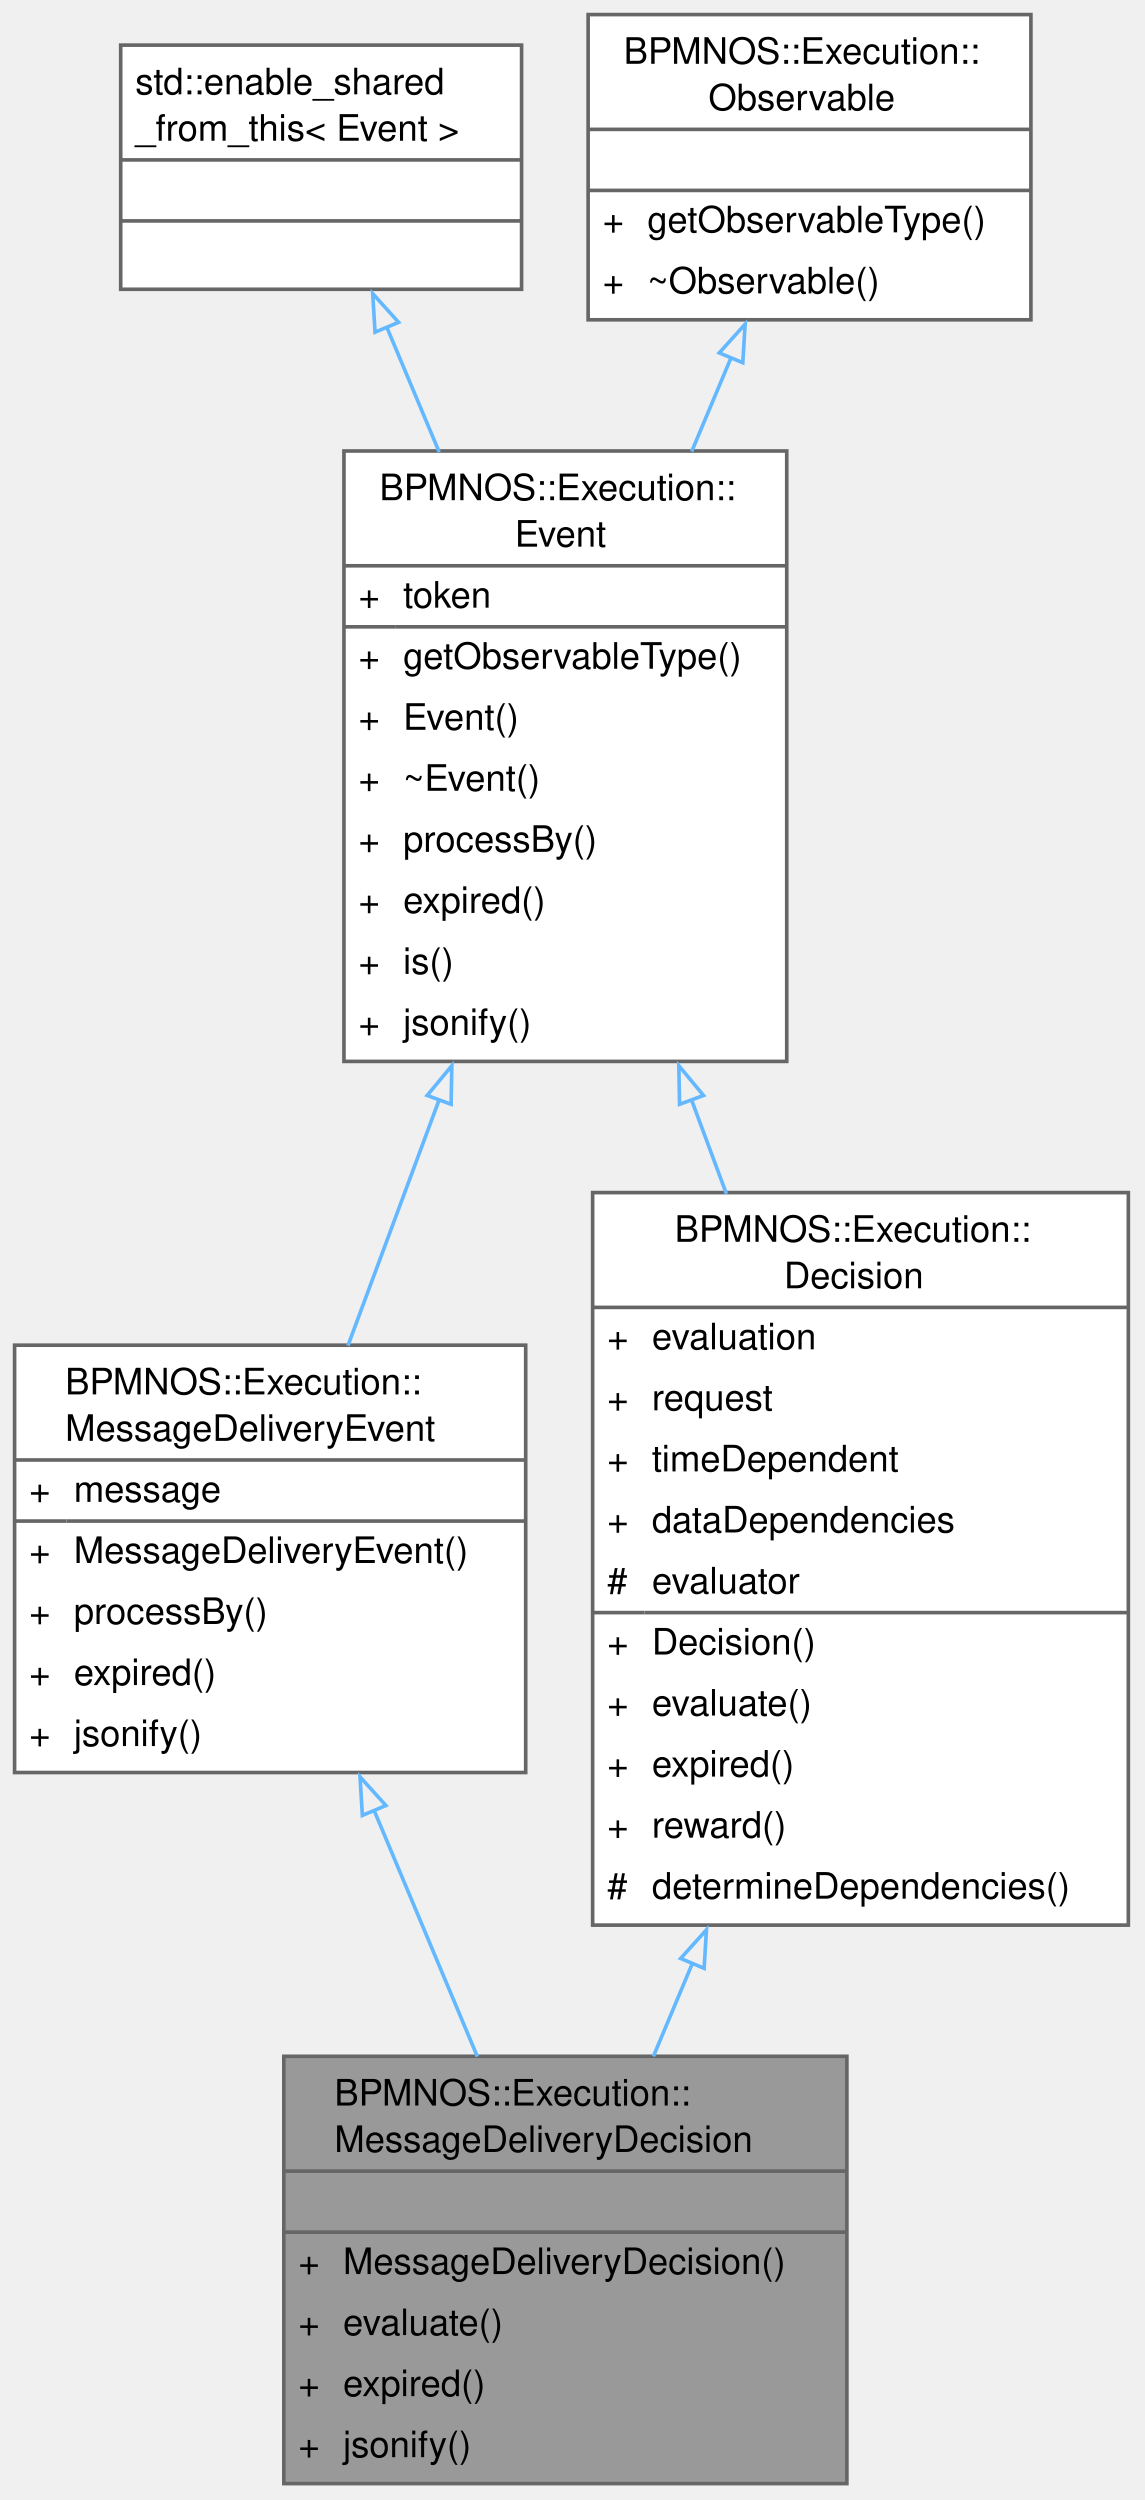
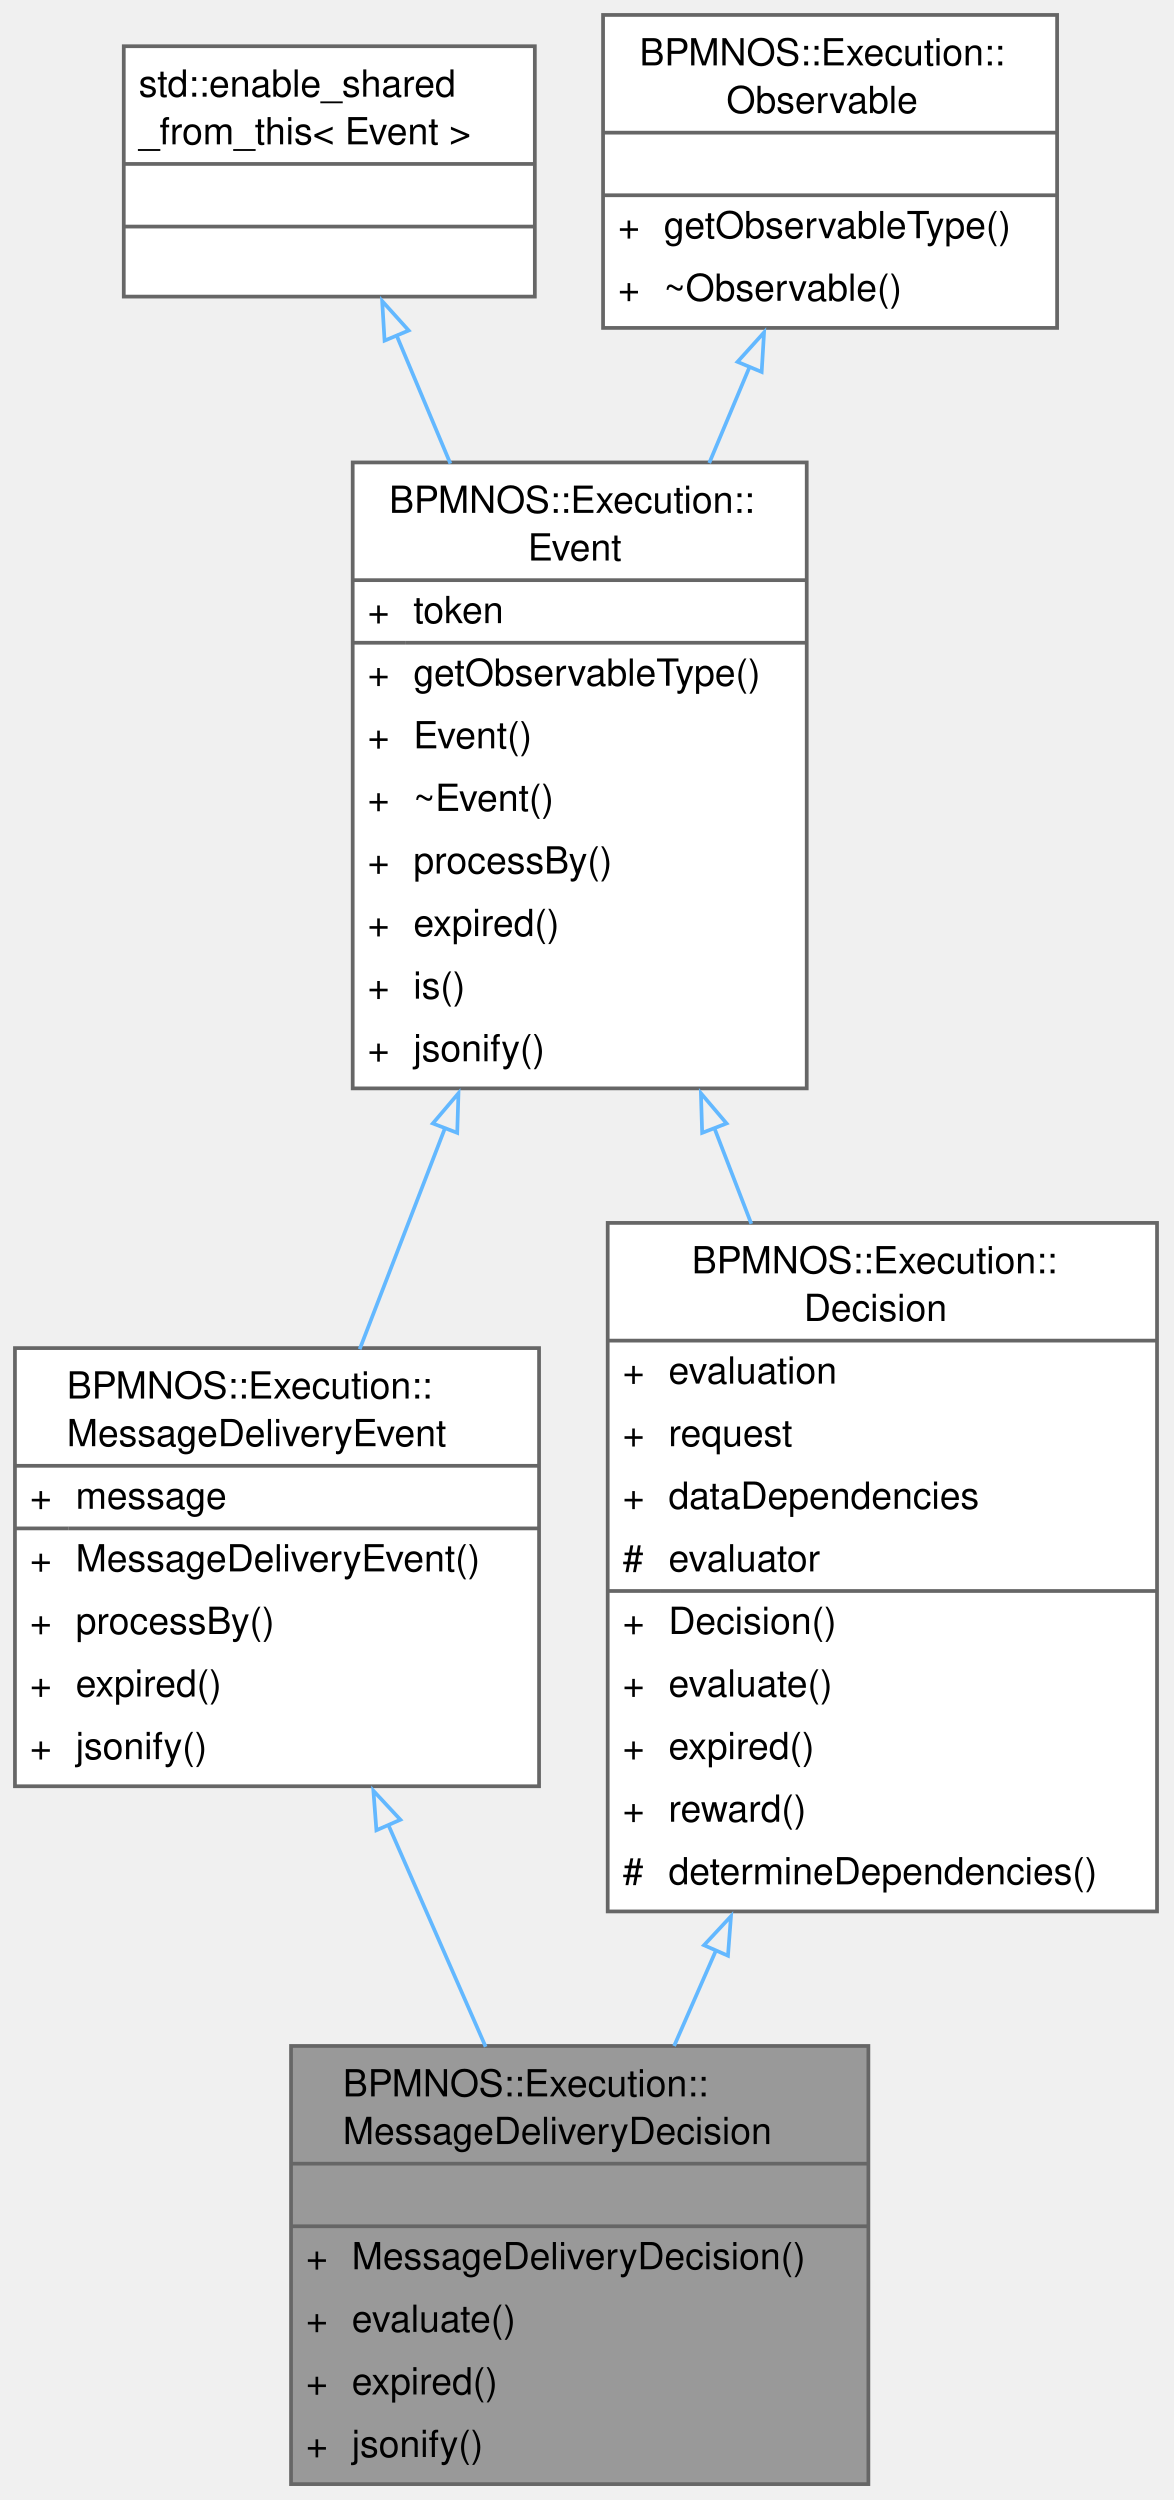
- <svg xmlns="http://www.w3.org/2000/svg" xmlns:xlink="http://www.w3.org/1999/xlink" width="314pt" height="686pt" viewBox="0.00 0.00 314.00 686.00">
-   <g id="graph0" class="graph" transform="scale(1 1) rotate(0) translate(4 681.5)">
+ <svg xmlns="http://www.w3.org/2000/svg" xmlns:xlink="http://www.w3.org/1999/xlink" width="314pt" height="669pt" viewBox="0.00 0.00 314.00 669.00">
+   <g id="graph0" class="graph" transform="scale(1 1) rotate(0) translate(4 664.75)">
    <g id="Node000001" class="node">
      <g id="a_Node000001">
        <a xlink:title="Represents the event of a message from the message pool being delivered.">
          <polygon fill="#999999" stroke="none" points="228.38,-117.25 73.88,-117.25 73.88,0 228.38,0 228.38,-117.25" />
          <text xml:space="preserve" text-anchor="start" x="87.75" y="-103.75" font-family="Helvetica,sans-Serif" font-size="10.00">BPMNOS::Execution::</text>
          <text xml:space="preserve" text-anchor="start" x="87.75" y="-91" font-family="Helvetica,sans-Serif" font-size="10.00">MessageDeliveryDecision</text>
          <text xml:space="preserve" text-anchor="start" x="149.62" y="-74.25" font-family="Helvetica,sans-Serif" font-size="10.00"> </text>
          <text xml:space="preserve" text-anchor="start" x="77.88" y="-57.5" font-family="Helvetica,sans-Serif" font-size="10.00">+</text>
          <text xml:space="preserve" text-anchor="start" x="90.12" y="-57.5" font-family="Helvetica,sans-Serif" font-size="10.00">MessageDeliveryDecision()</text>
          <text xml:space="preserve" text-anchor="start" x="77.88" y="-40.75" font-family="Helvetica,sans-Serif" font-size="10.00">+</text>
          <text xml:space="preserve" text-anchor="start" x="90.12" y="-40.75" font-family="Helvetica,sans-Serif" font-size="10.00">evaluate()</text>
          <text xml:space="preserve" text-anchor="start" x="77.88" y="-24" font-family="Helvetica,sans-Serif" font-size="10.00">+</text>
          <text xml:space="preserve" text-anchor="start" x="90.12" y="-24" font-family="Helvetica,sans-Serif" font-size="10.00">expired()</text>
          <text xml:space="preserve" text-anchor="start" x="77.88" y="-7.25" font-family="Helvetica,sans-Serif" font-size="10.00">+</text>
          <text xml:space="preserve" text-anchor="start" x="90.12" y="-7.25" font-family="Helvetica,sans-Serif" font-size="10.00">jsonify()</text>
          <polygon fill="#666666" stroke="#666666" points="73.88,-85.75 73.88,-85.75 228.38,-85.75 228.38,-85.75 73.88,-85.75" />
          <polygon fill="#666666" stroke="#666666" points="73.88,-69 73.88,-69 228.38,-69 228.38,-69 73.88,-69" />
          <polygon fill="none" stroke="#666666" points="73.88,0 73.88,-117.25 228.38,-117.25 228.38,0 73.88,0" />
        </a>
      </g>
    </g>
    <g id="Node000002" class="node">
      <g id="a_Node000002">
        <a xlink:href="structBPMNOS_1_1Execution_1_1MessageDeliveryEvent.html" target="_top" xlink:title="Represents the event of a message from the message pool being delivered.">
-           <polygon fill="white" stroke="none" points="140.25,-312.38 0,-312.38 0,-195.12 140.25,-195.12 140.25,-312.38" />
-           <text xml:space="preserve" text-anchor="start" x="13.88" y="-298.88" font-family="Helvetica,sans-Serif" font-size="10.00">BPMNOS::Execution::</text>
-           <text xml:space="preserve" text-anchor="start" x="13.88" y="-286.12" font-family="Helvetica,sans-Serif" font-size="10.00">MessageDeliveryEvent</text>
-           <text xml:space="preserve" text-anchor="start" x="4" y="-269.38" font-family="Helvetica,sans-Serif" font-size="10.00">+</text>
-           <text xml:space="preserve" text-anchor="start" x="16.25" y="-269.38" font-family="Helvetica,sans-Serif" font-size="10.00">message</text>
-           <text xml:space="preserve" text-anchor="start" x="4" y="-252.62" font-family="Helvetica,sans-Serif" font-size="10.00">+</text>
-           <text xml:space="preserve" text-anchor="start" x="16.25" y="-252.62" font-family="Helvetica,sans-Serif" font-size="10.00">MessageDeliveryEvent()</text>
-           <text xml:space="preserve" text-anchor="start" x="4" y="-235.88" font-family="Helvetica,sans-Serif" font-size="10.00">+</text>
-           <text xml:space="preserve" text-anchor="start" x="16.25" y="-235.88" font-family="Helvetica,sans-Serif" font-size="10.00">processBy()</text>
-           <text xml:space="preserve" text-anchor="start" x="4" y="-219.12" font-family="Helvetica,sans-Serif" font-size="10.00">+</text>
-           <text xml:space="preserve" text-anchor="start" x="16.25" y="-219.12" font-family="Helvetica,sans-Serif" font-size="10.00">expired()</text>
-           <text xml:space="preserve" text-anchor="start" x="4" y="-202.38" font-family="Helvetica,sans-Serif" font-size="10.00">+</text>
-           <text xml:space="preserve" text-anchor="start" x="16.25" y="-202.38" font-family="Helvetica,sans-Serif" font-size="10.00">jsonify()</text>
-           <polygon fill="#666666" stroke="#666666" points="0,-280.88 0,-280.88 140.25,-280.88 140.25,-280.88 0,-280.88" />
-           <polygon fill="#666666" stroke="#666666" points="0,-264.12 0,-264.12 14.25,-264.12 14.25,-264.12 0,-264.12" />
-           <polygon fill="#666666" stroke="#666666" points="14.25,-264.12 14.25,-264.12 140.25,-264.12 140.25,-264.12 14.25,-264.12" />
-           <polygon fill="none" stroke="#666666" points="0,-195.12 0,-312.38 140.25,-312.38 140.25,-195.12 0,-195.12" />
+           <polygon fill="white" stroke="none" points="140.25,-304 0,-304 0,-186.75 140.25,-186.75 140.25,-304" />
+           <text xml:space="preserve" text-anchor="start" x="13.88" y="-290.5" font-family="Helvetica,sans-Serif" font-size="10.00">BPMNOS::Execution::</text>
+           <text xml:space="preserve" text-anchor="start" x="13.88" y="-277.75" font-family="Helvetica,sans-Serif" font-size="10.00">MessageDeliveryEvent</text>
+           <text xml:space="preserve" text-anchor="start" x="4" y="-261" font-family="Helvetica,sans-Serif" font-size="10.00">+</text>
+           <text xml:space="preserve" text-anchor="start" x="16.25" y="-261" font-family="Helvetica,sans-Serif" font-size="10.00">message</text>
+           <text xml:space="preserve" text-anchor="start" x="4" y="-244.25" font-family="Helvetica,sans-Serif" font-size="10.00">+</text>
+           <text xml:space="preserve" text-anchor="start" x="16.25" y="-244.25" font-family="Helvetica,sans-Serif" font-size="10.00">MessageDeliveryEvent()</text>
+           <text xml:space="preserve" text-anchor="start" x="4" y="-227.5" font-family="Helvetica,sans-Serif" font-size="10.00">+</text>
+           <text xml:space="preserve" text-anchor="start" x="16.25" y="-227.5" font-family="Helvetica,sans-Serif" font-size="10.00">processBy()</text>
+           <text xml:space="preserve" text-anchor="start" x="4" y="-210.75" font-family="Helvetica,sans-Serif" font-size="10.00">+</text>
+           <text xml:space="preserve" text-anchor="start" x="16.25" y="-210.75" font-family="Helvetica,sans-Serif" font-size="10.00">expired()</text>
+           <text xml:space="preserve" text-anchor="start" x="4" y="-194" font-family="Helvetica,sans-Serif" font-size="10.00">+</text>
+           <text xml:space="preserve" text-anchor="start" x="16.25" y="-194" font-family="Helvetica,sans-Serif" font-size="10.00">jsonify()</text>
+           <polygon fill="#666666" stroke="#666666" points="0,-272.5 0,-272.5 140.25,-272.5 140.25,-272.5 0,-272.5" />
+           <polygon fill="#666666" stroke="#666666" points="0,-255.75 0,-255.75 14.25,-255.75 14.25,-255.75 0,-255.75" />
+           <polygon fill="#666666" stroke="#666666" points="14.25,-255.75 14.25,-255.75 140.25,-255.75 140.25,-255.75 14.25,-255.75" />
+           <polygon fill="none" stroke="#666666" points="0,-186.75 0,-304 140.25,-304 140.25,-186.75 0,-186.75" />
        </a>
      </g>
    </g>
    <g id="edge1_Node000001_Node000002" class="edge">
      <g id="a_edge1_Node000001_Node000002">
        <a xlink:title=" ">
-           <path fill="none" stroke="#63b8ff" d="M98.54,-185C107.83,-162.85 118.05,-138.48 126.99,-117.16" />
-           <polygon fill="none" stroke="#63b8ff" points="95.43,-183.36 94.79,-193.93 101.89,-186.07 95.43,-183.36" />
+           <path fill="none" stroke="#63b8ff" d="M99.85,-176.57C108.43,-157.02 117.69,-135.89 125.96,-117.03" />
+           <polygon fill="none" stroke="#63b8ff" points="96.73,-174.98 95.92,-185.55 103.14,-177.79 96.73,-174.98" />
        </a>
      </g>
    </g>
    <g id="Node000003" class="node">
      <g id="a_Node000003">
        <a xlink:href="structBPMNOS_1_1Execution_1_1Event.html" target="_top" xlink:title=" ">
-           <polygon fill="white" stroke="none" points="211.88,-557.75 90.38,-557.75 90.38,-390.25 211.88,-390.25 211.88,-557.75" />
-           <text xml:space="preserve" text-anchor="start" x="100.12" y="-544.25" font-family="Helvetica,sans-Serif" font-size="10.00">BPMNOS::Execution::</text>
-           <text xml:space="preserve" text-anchor="start" x="137.25" y="-531.5" font-family="Helvetica,sans-Serif" font-size="10.00">Event</text>
-           <text xml:space="preserve" text-anchor="start" x="94.38" y="-514.75" font-family="Helvetica,sans-Serif" font-size="10.00">+</text>
-           <text xml:space="preserve" text-anchor="start" x="106.62" y="-514.75" font-family="Helvetica,sans-Serif" font-size="10.00">token</text>
+           <polygon fill="white" stroke="none" points="211.88,-541 90.38,-541 90.38,-373.5 211.88,-373.5 211.88,-541" />
+           <text xml:space="preserve" text-anchor="start" x="100.12" y="-527.5" font-family="Helvetica,sans-Serif" font-size="10.00">BPMNOS::Execution::</text>
+           <text xml:space="preserve" text-anchor="start" x="137.25" y="-514.75" font-family="Helvetica,sans-Serif" font-size="10.00">Event</text>
          <text xml:space="preserve" text-anchor="start" x="94.38" y="-498" font-family="Helvetica,sans-Serif" font-size="10.00">+</text>
-           <text xml:space="preserve" text-anchor="start" x="106.62" y="-498" font-family="Helvetica,sans-Serif" font-size="10.00">getObservableType()</text>
+           <text xml:space="preserve" text-anchor="start" x="106.62" y="-498" font-family="Helvetica,sans-Serif" font-size="10.00">token</text>
          <text xml:space="preserve" text-anchor="start" x="94.38" y="-481.25" font-family="Helvetica,sans-Serif" font-size="10.00">+</text>
-           <text xml:space="preserve" text-anchor="start" x="106.62" y="-481.25" font-family="Helvetica,sans-Serif" font-size="10.00">Event()</text>
+           <text xml:space="preserve" text-anchor="start" x="106.62" y="-481.25" font-family="Helvetica,sans-Serif" font-size="10.00">getObservableType()</text>
          <text xml:space="preserve" text-anchor="start" x="94.38" y="-464.5" font-family="Helvetica,sans-Serif" font-size="10.00">+</text>
-           <text xml:space="preserve" text-anchor="start" x="106.62" y="-464.5" font-family="Helvetica,sans-Serif" font-size="10.00">~Event()</text>
+           <text xml:space="preserve" text-anchor="start" x="106.62" y="-464.5" font-family="Helvetica,sans-Serif" font-size="10.00">Event()</text>
          <text xml:space="preserve" text-anchor="start" x="94.38" y="-447.75" font-family="Helvetica,sans-Serif" font-size="10.00">+</text>
-           <text xml:space="preserve" text-anchor="start" x="106.62" y="-447.75" font-family="Helvetica,sans-Serif" font-size="10.00">processBy()</text>
+           <text xml:space="preserve" text-anchor="start" x="106.62" y="-447.75" font-family="Helvetica,sans-Serif" font-size="10.00">~Event()</text>
          <text xml:space="preserve" text-anchor="start" x="94.38" y="-431" font-family="Helvetica,sans-Serif" font-size="10.00">+</text>
-           <text xml:space="preserve" text-anchor="start" x="106.62" y="-431" font-family="Helvetica,sans-Serif" font-size="10.00">expired()</text>
+           <text xml:space="preserve" text-anchor="start" x="106.62" y="-431" font-family="Helvetica,sans-Serif" font-size="10.00">processBy()</text>
          <text xml:space="preserve" text-anchor="start" x="94.38" y="-414.25" font-family="Helvetica,sans-Serif" font-size="10.00">+</text>
-           <text xml:space="preserve" text-anchor="start" x="106.62" y="-414.25" font-family="Helvetica,sans-Serif" font-size="10.00">is()</text>
+           <text xml:space="preserve" text-anchor="start" x="106.62" y="-414.25" font-family="Helvetica,sans-Serif" font-size="10.00">expired()</text>
          <text xml:space="preserve" text-anchor="start" x="94.38" y="-397.5" font-family="Helvetica,sans-Serif" font-size="10.00">+</text>
-           <text xml:space="preserve" text-anchor="start" x="106.62" y="-397.5" font-family="Helvetica,sans-Serif" font-size="10.00">jsonify()</text>
-           <polygon fill="#666666" stroke="#666666" points="90.38,-526.25 90.38,-526.25 211.88,-526.25 211.88,-526.25 90.38,-526.25" />
-           <polygon fill="#666666" stroke="#666666" points="90.38,-509.5 90.38,-509.5 104.62,-509.5 104.62,-509.5 90.38,-509.5" />
-           <polygon fill="#666666" stroke="#666666" points="104.62,-509.5 104.62,-509.5 211.88,-509.5 211.88,-509.5 104.62,-509.5" />
-           <polygon fill="none" stroke="#666666" points="90.38,-390.25 90.38,-557.75 211.88,-557.75 211.88,-390.25 90.38,-390.25" />
+           <text xml:space="preserve" text-anchor="start" x="106.62" y="-397.5" font-family="Helvetica,sans-Serif" font-size="10.00">is()</text>
+           <text xml:space="preserve" text-anchor="start" x="94.38" y="-380.75" font-family="Helvetica,sans-Serif" font-size="10.00">+</text>
+           <text xml:space="preserve" text-anchor="start" x="106.62" y="-380.75" font-family="Helvetica,sans-Serif" font-size="10.00">jsonify()</text>
+           <polygon fill="#666666" stroke="#666666" points="90.38,-509.5 90.38,-509.5 211.88,-509.5 211.88,-509.5 90.38,-509.5" />
+           <polygon fill="#666666" stroke="#666666" points="90.38,-492.75 90.38,-492.75 104.62,-492.75 104.62,-492.75 90.38,-492.75" />
+           <polygon fill="#666666" stroke="#666666" points="104.62,-492.75 104.62,-492.75 211.88,-492.75 211.88,-492.75 104.62,-492.75" />
+           <polygon fill="none" stroke="#666666" points="90.38,-373.5 90.38,-541 211.88,-541 211.88,-373.5 90.38,-373.5" />
        </a>
      </g>
    </g>
    <g id="edge2_Node000002_Node000003" class="edge">
      <g id="a_edge2_Node000002_Node000003">
        <a xlink:title=" ">
-           <path fill="none" stroke="#63b8ff" d="M116.61,-380C108.07,-356.99 99.17,-333 91.47,-312.25" />
-           <polygon fill="none" stroke="#63b8ff" points="113.21,-380.91 119.98,-389.07 119.78,-378.48 113.21,-380.91" />
+           <path fill="none" stroke="#63b8ff" d="M115.17,-363.1C107.37,-342.87 99.33,-322.05 92.25,-303.7" />
+           <polygon fill="none" stroke="#63b8ff" points="111.82,-364.12 118.68,-372.19 118.35,-361.6 111.82,-364.12" />
        </a>
      </g>
    </g>
    <g id="Node000006" class="node">
      <g id="a_Node000006">
        <a xlink:href="classBPMNOS_1_1Execution_1_1Decision.html" target="_top" xlink:title="Represents an abstract base class for a pending decision.">
-           <polygon fill="white" stroke="none" points="305.62,-354.25 158.62,-354.25 158.62,-153.25 305.62,-153.25 305.62,-354.25" />
-           <text xml:space="preserve" text-anchor="start" x="181.12" y="-340.75" font-family="Helvetica,sans-Serif" font-size="10.00">BPMNOS::Execution::</text>
-           <text xml:space="preserve" text-anchor="start" x="211.12" y="-328" font-family="Helvetica,sans-Serif" font-size="10.00">Decision</text>
-           <text xml:space="preserve" text-anchor="start" x="162.62" y="-311.25" font-family="Helvetica,sans-Serif" font-size="10.00">+</text>
-           <text xml:space="preserve" text-anchor="start" x="174.88" y="-311.25" font-family="Helvetica,sans-Serif" font-size="10.00">evaluation</text>
+           <polygon fill="white" stroke="none" points="305.62,-337.5 158.62,-337.5 158.62,-153.25 305.62,-153.25 305.62,-337.5" />
+           <text xml:space="preserve" text-anchor="start" x="181.12" y="-324" font-family="Helvetica,sans-Serif" font-size="10.00">BPMNOS::Execution::</text>
+           <text xml:space="preserve" text-anchor="start" x="211.12" y="-311.25" font-family="Helvetica,sans-Serif" font-size="10.00">Decision</text>
          <text xml:space="preserve" text-anchor="start" x="162.62" y="-294.5" font-family="Helvetica,sans-Serif" font-size="10.00">+</text>
-           <text xml:space="preserve" text-anchor="start" x="174.88" y="-294.5" font-family="Helvetica,sans-Serif" font-size="10.00">request</text>
+           <text xml:space="preserve" text-anchor="start" x="174.88" y="-294.5" font-family="Helvetica,sans-Serif" font-size="10.00">evaluation</text>
          <text xml:space="preserve" text-anchor="start" x="162.62" y="-277.75" font-family="Helvetica,sans-Serif" font-size="10.00">+</text>
-           <text xml:space="preserve" text-anchor="start" x="174.88" y="-277.75" font-family="Helvetica,sans-Serif" font-size="10.00">timeDependent</text>
+           <text xml:space="preserve" text-anchor="start" x="174.88" y="-277.75" font-family="Helvetica,sans-Serif" font-size="10.00">request</text>
          <text xml:space="preserve" text-anchor="start" x="162.62" y="-261" font-family="Helvetica,sans-Serif" font-size="10.00">+</text>
          <text xml:space="preserve" text-anchor="start" x="174.88" y="-261" font-family="Helvetica,sans-Serif" font-size="10.00">dataDependencies</text>
          <text xml:space="preserve" text-anchor="start" x="162.62" y="-244.25" font-family="Helvetica,sans-Serif" font-size="10.00">#</text>
          <text xml:space="preserve" text-anchor="start" x="174.88" y="-244.25" font-family="Helvetica,sans-Serif" font-size="10.00">evaluator</text>
          <text xml:space="preserve" text-anchor="start" x="162.62" y="-227.5" font-family="Helvetica,sans-Serif" font-size="10.00">+</text>
          <text xml:space="preserve" text-anchor="start" x="174.88" y="-227.5" font-family="Helvetica,sans-Serif" font-size="10.00">Decision()</text>
          <text xml:space="preserve" text-anchor="start" x="162.62" y="-210.75" font-family="Helvetica,sans-Serif" font-size="10.00">+</text>
          <text xml:space="preserve" text-anchor="start" x="174.88" y="-210.75" font-family="Helvetica,sans-Serif" font-size="10.00">evaluate()</text>
          <text xml:space="preserve" text-anchor="start" x="162.62" y="-194" font-family="Helvetica,sans-Serif" font-size="10.00">+</text>
          <text xml:space="preserve" text-anchor="start" x="174.88" y="-194" font-family="Helvetica,sans-Serif" font-size="10.00">expired()</text>
          <text xml:space="preserve" text-anchor="start" x="162.62" y="-177.25" font-family="Helvetica,sans-Serif" font-size="10.00">+</text>
          <text xml:space="preserve" text-anchor="start" x="174.88" y="-177.25" font-family="Helvetica,sans-Serif" font-size="10.00">reward()</text>
          <text xml:space="preserve" text-anchor="start" x="162.62" y="-160.5" font-family="Helvetica,sans-Serif" font-size="10.00">#</text>
          <text xml:space="preserve" text-anchor="start" x="174.88" y="-160.5" font-family="Helvetica,sans-Serif" font-size="10.00">determineDependencies()</text>
-           <polygon fill="#666666" stroke="#666666" points="158.62,-322.75 158.62,-322.75 305.62,-322.75 305.62,-322.75 158.62,-322.75" />
+           <polygon fill="#666666" stroke="#666666" points="158.62,-306 158.62,-306 305.62,-306 305.62,-306 158.62,-306" />
          <polygon fill="#666666" stroke="#666666" points="158.62,-239 158.62,-239 172.88,-239 172.88,-239 158.62,-239" />
          <polygon fill="#666666" stroke="#666666" points="172.88,-239 172.88,-239 305.62,-239 305.62,-239 172.88,-239" />
-           <polygon fill="none" stroke="#666666" points="158.62,-153.25 158.62,-354.25 305.62,-354.25 305.62,-153.25 158.62,-153.25" />
+           <polygon fill="none" stroke="#666666" points="158.62,-153.25 158.62,-337.5 305.62,-337.5 305.62,-153.25 158.62,-153.25" />
        </a>
      </g>
    </g>
    <g id="edge6_Node000006_Node000003" class="edge">
      <g id="a_edge6_Node000006_Node000003">
        <a xlink:title=" ">
-           <path fill="none" stroke="#63b8ff" d="M185.74,-379.74C188.91,-371.19 192.13,-362.5 195.33,-353.9" />
-           <polygon fill="none" stroke="#63b8ff" points="182.47,-378.48 182.27,-389.07 189.04,-380.91 182.47,-378.48" />
+           <path fill="none" stroke="#63b8ff" d="M187.16,-362.89C190.44,-354.37 193.77,-345.75 197.05,-337.26" />
+           <polygon fill="none" stroke="#63b8ff" points="183.9,-361.6 183.57,-372.19 190.43,-364.12 183.9,-361.6" />
        </a>
      </g>
    </g>
    <g id="Node000004" class="node">
      <g id="a_Node000004">
        <a xlink:title=" ">
-           <polygon fill="white" stroke="none" points="139.12,-669.12 29.12,-669.12 29.12,-602.12 139.12,-602.12 139.12,-669.12" />
-           <text xml:space="preserve" text-anchor="start" x="33.12" y="-655.62" font-family="Helvetica,sans-Serif" font-size="10.00">std::enable_shared</text>
-           <text xml:space="preserve" text-anchor="start" x="33.12" y="-642.88" font-family="Helvetica,sans-Serif" font-size="10.00">_from_this&lt; Event &gt;</text>
-           <text xml:space="preserve" text-anchor="start" x="82.62" y="-626.12" font-family="Helvetica,sans-Serif" font-size="10.00"> </text>
+           <polygon fill="white" stroke="none" points="139.12,-652.38 29.12,-652.38 29.12,-585.38 139.12,-585.38 139.12,-652.38" />
+           <text xml:space="preserve" text-anchor="start" x="33.12" y="-638.88" font-family="Helvetica,sans-Serif" font-size="10.00">std::enable_shared</text>
+           <text xml:space="preserve" text-anchor="start" x="33.12" y="-626.12" font-family="Helvetica,sans-Serif" font-size="10.00">_from_this&lt; Event &gt;</text>
          <text xml:space="preserve" text-anchor="start" x="82.62" y="-609.38" font-family="Helvetica,sans-Serif" font-size="10.00"> </text>
-           <polygon fill="#666666" stroke="#666666" points="29.12,-637.62 29.12,-637.62 139.12,-637.62 139.12,-637.62 29.12,-637.62" />
+           <text xml:space="preserve" text-anchor="start" x="82.62" y="-592.62" font-family="Helvetica,sans-Serif" font-size="10.00"> </text>
          <polygon fill="#666666" stroke="#666666" points="29.12,-620.88 29.12,-620.88 139.12,-620.88 139.12,-620.88 29.12,-620.88" />
-           <polygon fill="none" stroke="#666666" points="29.12,-602.12 29.12,-669.12 139.12,-669.12 139.12,-602.12 29.12,-602.12" />
+           <polygon fill="#666666" stroke="#666666" points="29.12,-604.12 29.12,-604.12 139.12,-604.12 139.12,-604.12 29.12,-604.12" />
+           <polygon fill="none" stroke="#666666" points="29.12,-585.38 29.12,-652.38 139.12,-652.38 139.12,-585.38 29.12,-585.38" />
        </a>
      </g>
    </g>
    <g id="edge3_Node000003_Node000004" class="edge">
      <g id="a_edge3_Node000003_Node000004">
        <a xlink:title=" ">
-           <path fill="none" stroke="#63b8ff" d="M102.01,-592.02C106.51,-581.29 111.5,-569.41 116.52,-557.44" />
-           <polygon fill="none" stroke="#63b8ff" points="98.91,-590.35 98.27,-600.93 105.37,-593.06 98.91,-590.35" />
+           <path fill="none" stroke="#63b8ff" d="M102.01,-575.27C106.51,-564.54 111.5,-552.66 116.52,-540.69" />
+           <polygon fill="none" stroke="#63b8ff" points="98.91,-573.6 98.27,-584.18 105.37,-576.31 98.91,-573.6" />
        </a>
      </g>
    </g>
    <g id="Node000005" class="node">
      <g id="a_Node000005">
        <a xlink:href="structBPMNOS_1_1Execution_1_1Observable.html" target="_top" xlink:title=" ">
-           <polygon fill="white" stroke="none" points="278.88,-677.5 157.38,-677.5 157.38,-593.75 278.88,-593.75 278.88,-677.5" />
-           <text xml:space="preserve" text-anchor="start" x="167.12" y="-664" font-family="Helvetica,sans-Serif" font-size="10.00">BPMNOS::Execution::</text>
-           <text xml:space="preserve" text-anchor="start" x="190.38" y="-651.25" font-family="Helvetica,sans-Serif" font-size="10.00">Observable</text>
-           <text xml:space="preserve" text-anchor="start" x="216.62" y="-634.5" font-family="Helvetica,sans-Serif" font-size="10.00"> </text>
-           <text xml:space="preserve" text-anchor="start" x="161.38" y="-617.75" font-family="Helvetica,sans-Serif" font-size="10.00">+</text>
-           <text xml:space="preserve" text-anchor="start" x="173.62" y="-617.75" font-family="Helvetica,sans-Serif" font-size="10.00">getObservableType()</text>
+           <polygon fill="white" stroke="none" points="278.88,-660.75 157.38,-660.75 157.38,-577 278.88,-577 278.88,-660.75" />
+           <text xml:space="preserve" text-anchor="start" x="167.12" y="-647.25" font-family="Helvetica,sans-Serif" font-size="10.00">BPMNOS::Execution::</text>
+           <text xml:space="preserve" text-anchor="start" x="190.38" y="-634.5" font-family="Helvetica,sans-Serif" font-size="10.00">Observable</text>
+           <text xml:space="preserve" text-anchor="start" x="216.62" y="-617.75" font-family="Helvetica,sans-Serif" font-size="10.00"> </text>
          <text xml:space="preserve" text-anchor="start" x="161.38" y="-601" font-family="Helvetica,sans-Serif" font-size="10.00">+</text>
-           <text xml:space="preserve" text-anchor="start" x="173.62" y="-601" font-family="Helvetica,sans-Serif" font-size="10.00">~Observable()</text>
-           <polygon fill="#666666" stroke="#666666" points="157.38,-646 157.38,-646 278.88,-646 278.88,-646 157.38,-646" />
+           <text xml:space="preserve" text-anchor="start" x="173.62" y="-601" font-family="Helvetica,sans-Serif" font-size="10.00">getObservableType()</text>
+           <text xml:space="preserve" text-anchor="start" x="161.38" y="-584.25" font-family="Helvetica,sans-Serif" font-size="10.00">+</text>
+           <text xml:space="preserve" text-anchor="start" x="173.62" y="-584.25" font-family="Helvetica,sans-Serif" font-size="10.00">~Observable()</text>
          <polygon fill="#666666" stroke="#666666" points="157.38,-629.25 157.38,-629.25 278.88,-629.25 278.88,-629.25 157.38,-629.25" />
-           <polygon fill="none" stroke="#666666" points="157.38,-593.75 157.38,-677.5 278.88,-677.5 278.88,-593.75 157.38,-593.75" />
+           <polygon fill="#666666" stroke="#666666" points="157.38,-612.5 157.38,-612.5 278.88,-612.5 278.88,-612.5 157.38,-612.5" />
+           <polygon fill="none" stroke="#666666" points="157.38,-577 157.38,-660.75 278.88,-660.75 278.88,-577 157.38,-577" />
        </a>
      </g>
    </g>
    <g id="edge4_Node000003_Node000005" class="edge">
      <g id="a_edge4_Node000003_Node000005">
        <a xlink:title=" ">
-           <path fill="none" stroke="#63b8ff" d="M196.61,-583.37C193.14,-575.11 189.48,-566.37 185.79,-557.59" />
-           <polygon fill="none" stroke="#63b8ff" points="193.36,-584.67 200.46,-592.54 199.82,-581.96 193.36,-584.67" />
+           <path fill="none" stroke="#63b8ff" d="M196.61,-566.62C193.14,-558.36 189.48,-549.62 185.79,-540.84" />
+           <polygon fill="none" stroke="#63b8ff" points="193.36,-567.92 200.46,-575.79 199.82,-565.21 193.36,-567.92" />
        </a>
      </g>
    </g>
    <g id="edge5_Node000001_Node000006" class="edge">
      <g id="a_edge5_Node000001_Node000006">
        <a xlink:title=" ">
-           <path fill="none" stroke="#63b8ff" d="M186.07,-142.94C182.37,-134.11 178.73,-125.43 175.28,-117.21" />
-           <polygon fill="none" stroke="#63b8ff" points="182.76,-144.1 189.85,-151.96 189.21,-141.39 182.76,-144.1" />
+           <path fill="none" stroke="#63b8ff" d="M187.67,-142.99C183.82,-134.19 180.01,-125.5 176.39,-117.24" />
+           <polygon fill="none" stroke="#63b8ff" points="184.39,-144.21 191.61,-151.97 190.8,-141.4 184.39,-144.21" />
        </a>
      </g>
    </g>
  </g>
</svg>
